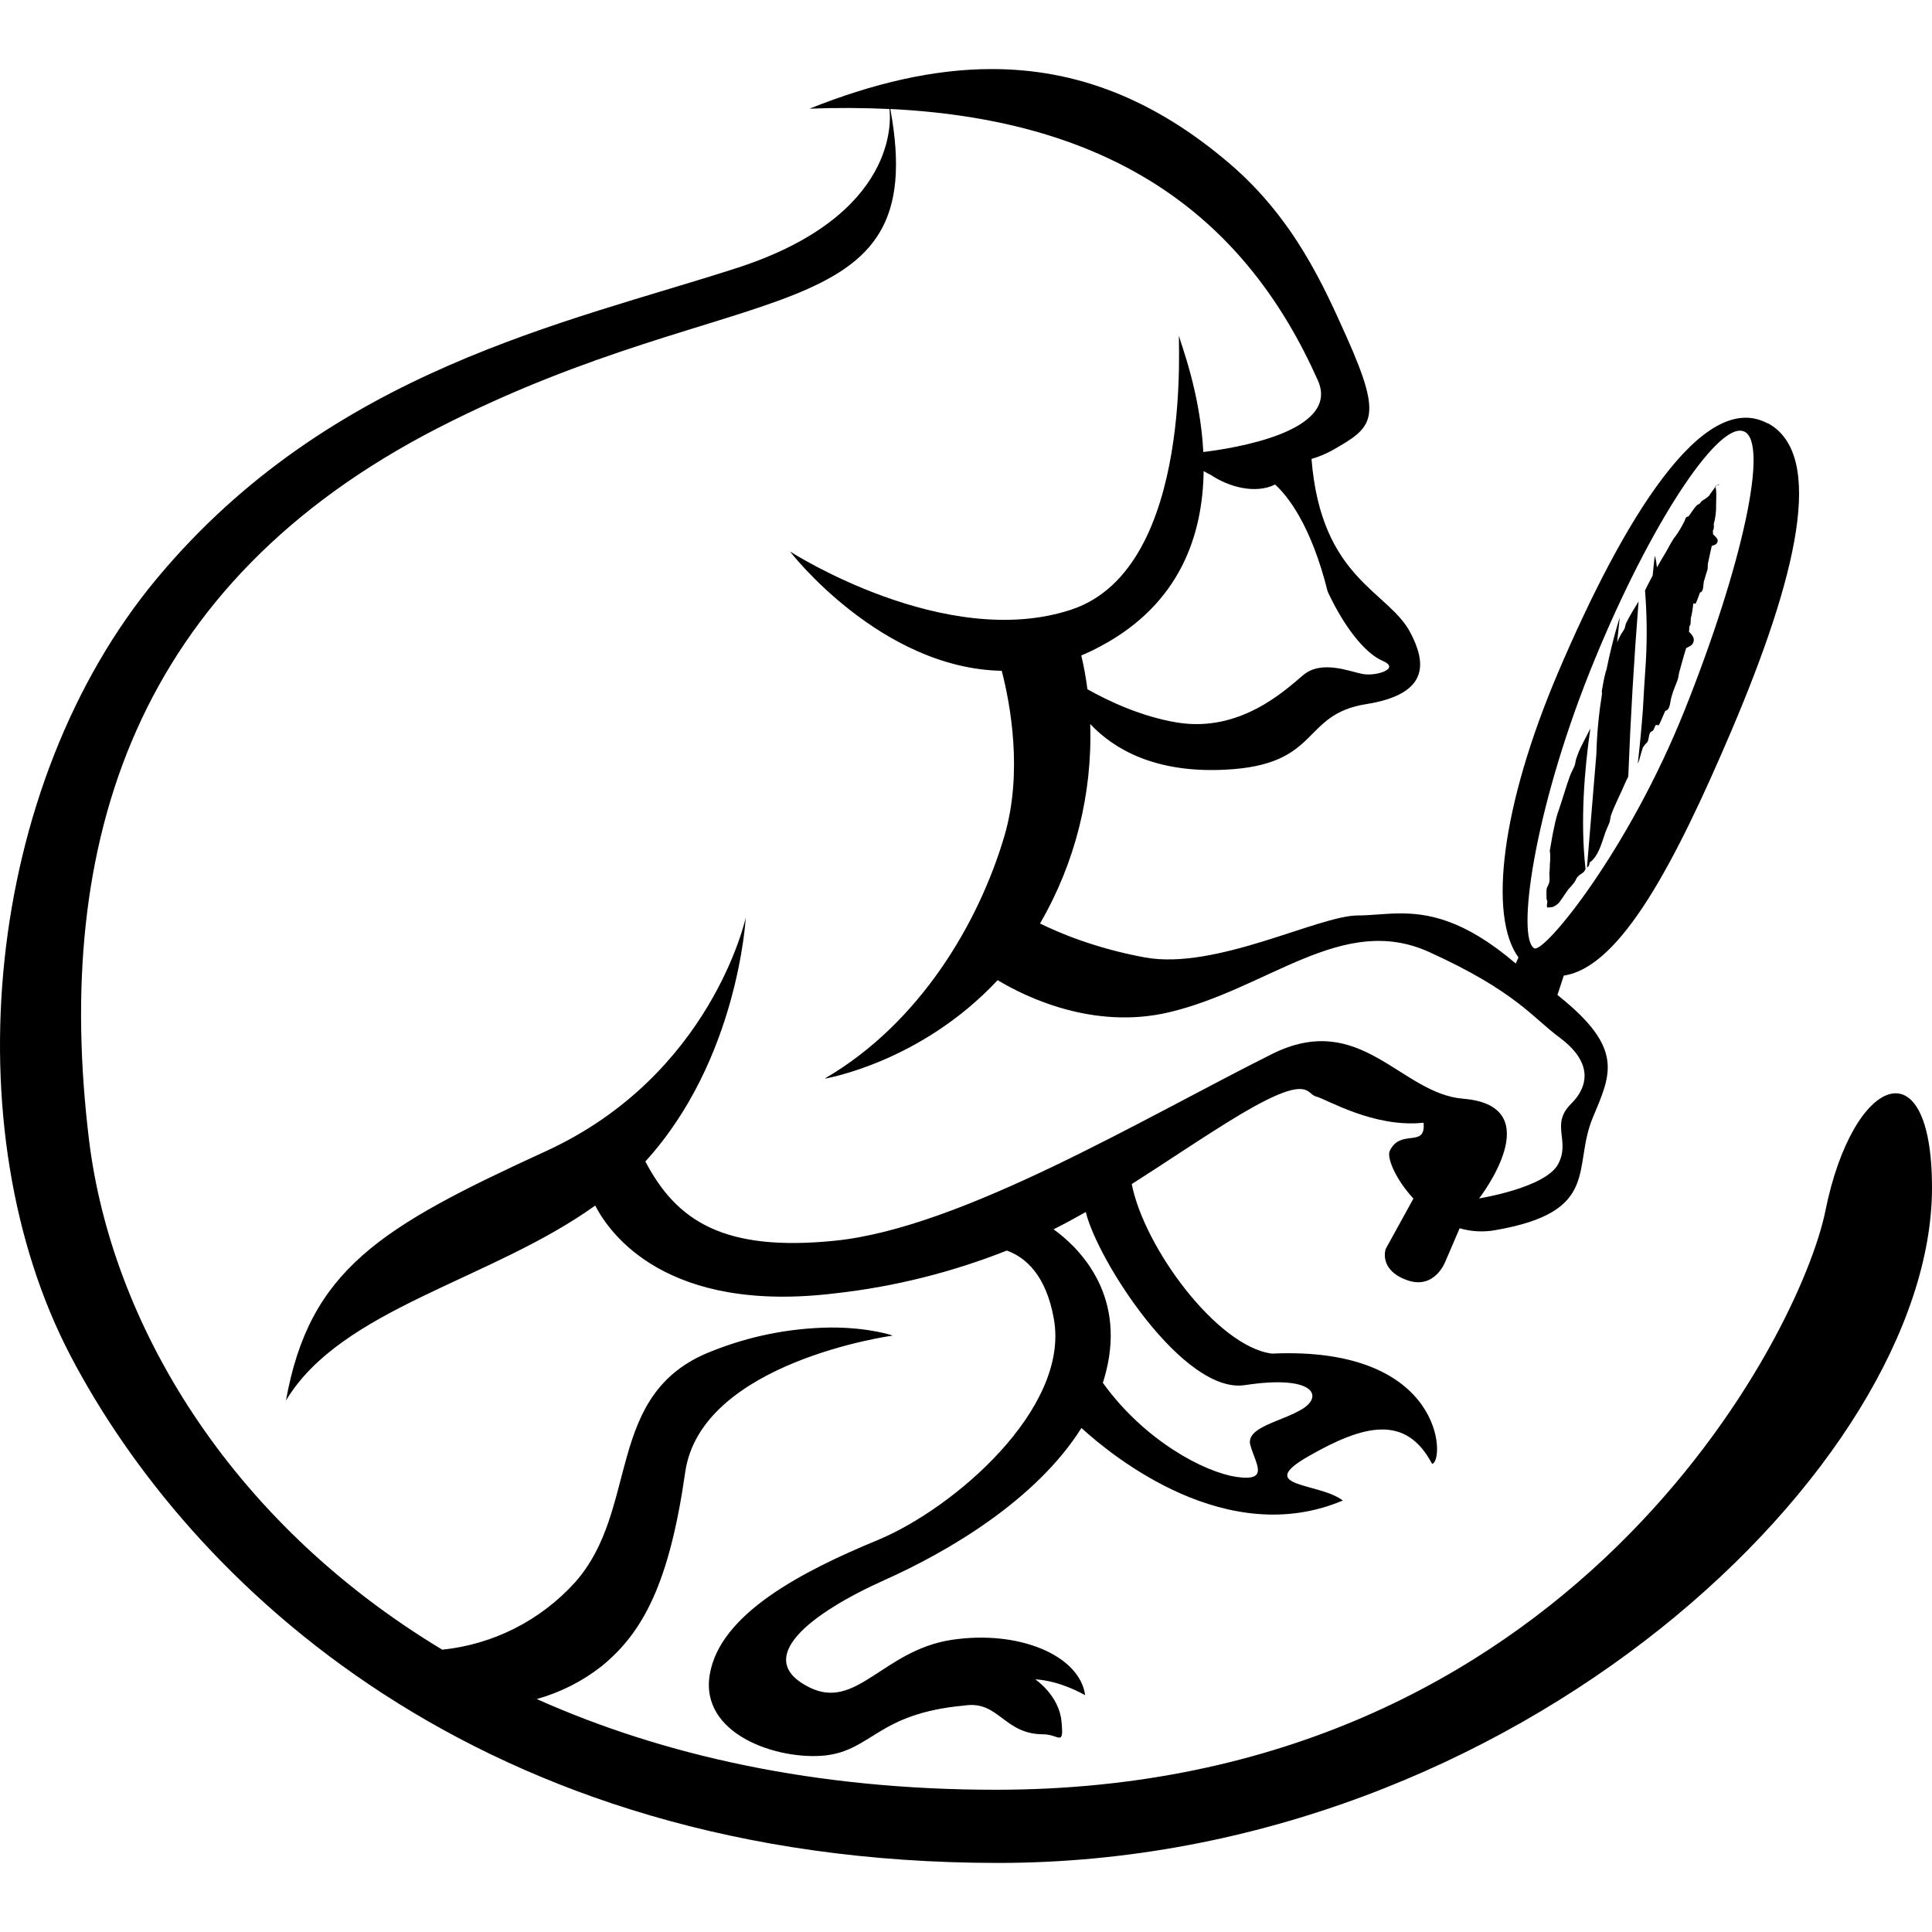
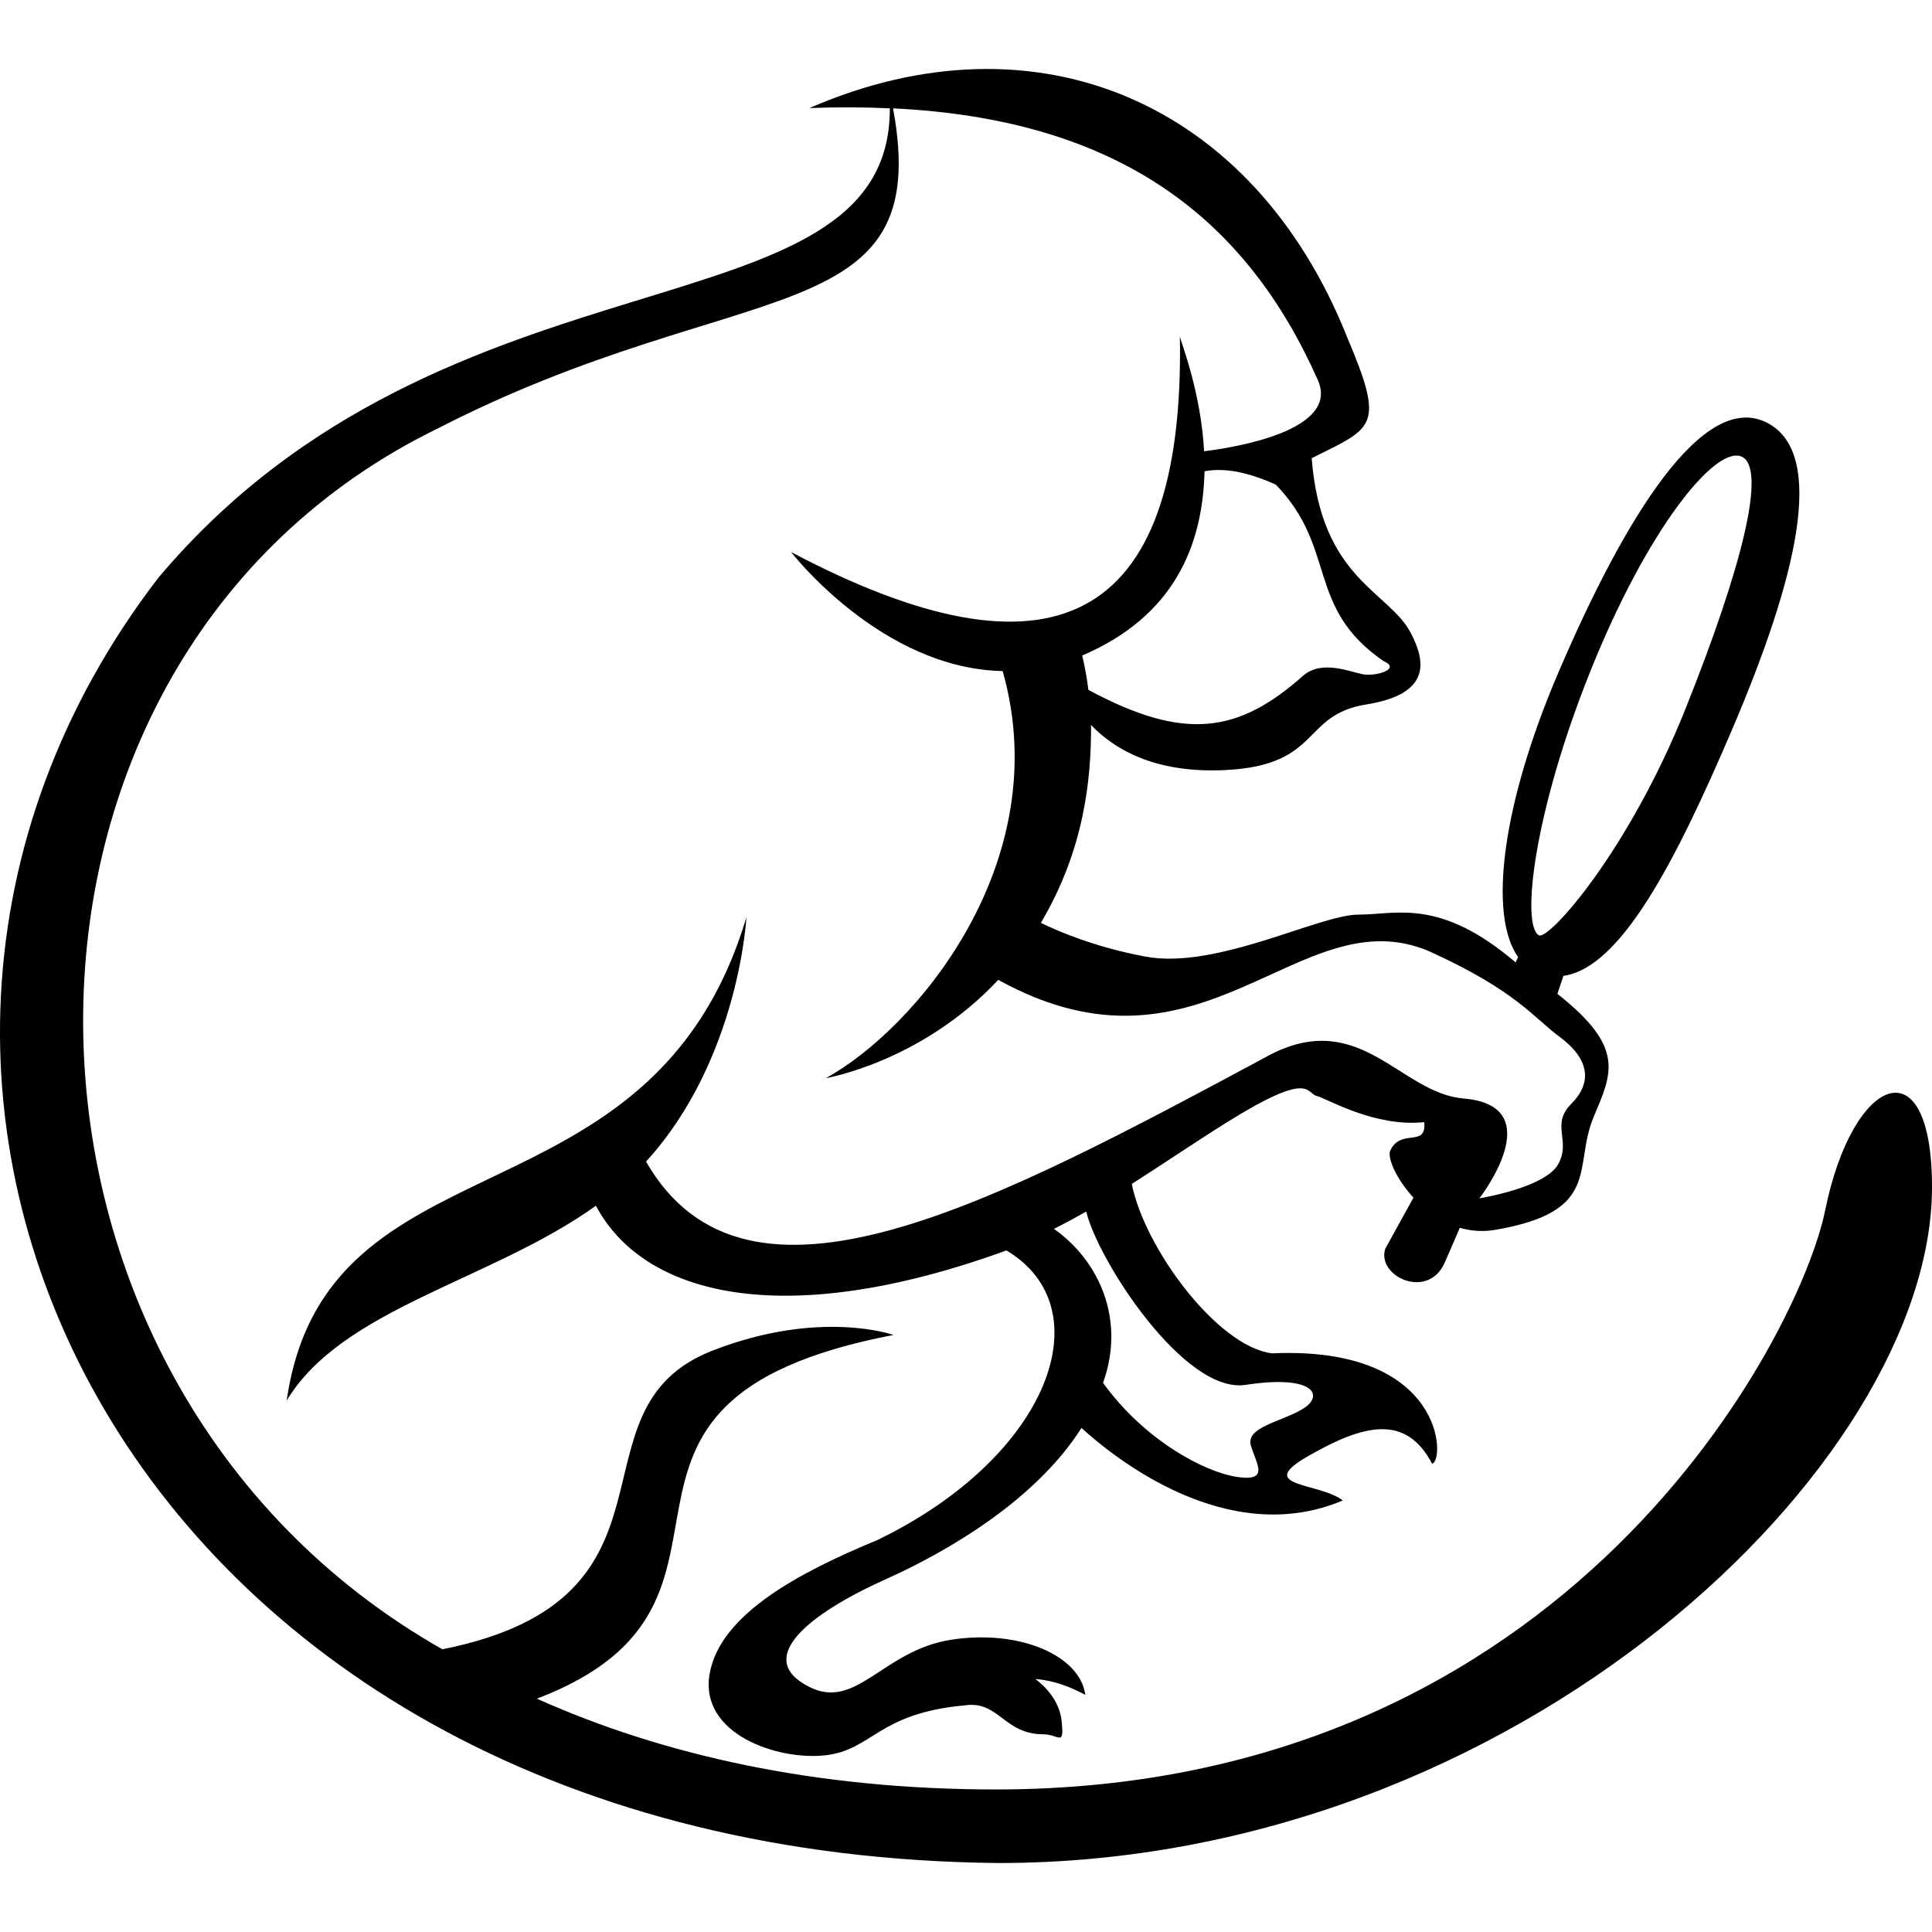
- <svg xmlns="http://www.w3.org/2000/svg" width="24" height="24" viewBox="0 0 24 24">
-   <path fill="currentColor" d="M12.313.858c1.044-.002 2.016.364 2.966 1.178c.799.685 1.167 1.52 1.453 2.159c.455 1.018.321 1.112-.18 1.398a1.27 1.27 0 0 1-.26.108c.12 1.502.962 1.637 1.232 2.165c.176.34.262.752-.553.881c-.819.13-.552.76-1.763.815c-.864.041-1.372-.257-1.665-.568a4.639 4.639 0 0 1-.623 2.478c.21.104.67.306 1.305.422c.881.16 2.155-.522 2.644-.522c.153 0 .313-.022.49-.025c.374-.007.827.072 1.47.622l.034-.075c-.376-.515-.212-1.885.49-3.535c.811-1.904 1.803-3.534 2.606-3.099v-.004c.725.392.36 1.916-.45 3.82c-.697 1.636-1.377 2.939-2.083 3.043l-.079.241c.834.662.667.978.441 1.52c-.262.619.114 1.175-1.222 1.403a.969.969 0 0 1-.434-.025c-.098.232-.177.412-.177.412s-.13.357-.478.232c-.357-.13-.263-.388-.263-.388l.344-.625c-.214-.231-.327-.492-.297-.586c.133-.294.455-.031.423-.356c-.619.066-1.206-.294-1.336-.326c-.13-.031-.066-.325-1.109.326c-.414.258-.794.517-1.18.762c.153.784 1.057 2.016 1.74 2.106c2.152-.098 2.152 1.34 1.991 1.37c-.325-.618-.846-.489-1.532-.097s.13.325.423.552c-1.437.608-2.848-.537-3.247-.901c-.568.903-1.673 1.543-2.438 1.885c-.944.423-1.65.983-.944 1.336c.588.294.913-.455 1.763-.588c.846-.13 1.599.196 1.665.686c-.356-.196-.619-.196-.619-.196s.294.196.325.52c.032.326-.03.162-.227.162c-.49 0-.552-.424-.98-.357c-1.077.098-1.14.552-1.727.62c-.588.062-1.567-.26-1.434-1.012c.13-.748 1.14-1.273 2.088-1.665c.944-.392 2.382-1.63 2.186-2.743c-.096-.546-.351-.768-.585-.852c-.683.27-1.4.45-2.13.531c-2.1.257-2.804-.742-2.983-1.09c-1.302.933-3.153 1.275-3.842 2.422c.294-1.63 1.175-2.155 3.232-3.099c2.052-.942 2.478-2.891 2.48-2.901v-.006v.006c-.002.03-.101 1.773-1.247 3.03c.39.746.984 1.125 2.36.984c1.567-.16 3.828-1.52 5.419-2.316c1.109-.556 1.598.49 2.382.553c1.09.09.196 1.238.196 1.238s.819-.13.98-.423c.16-.294-.099-.49.16-.749c.262-.262.227-.556-.145-.83c-.33-.243-.537-.568-1.614-1.058c-1.078-.49-1.994.454-3.233.748c-.932.22-1.77-.183-2.129-.399c-.956 1.024-2.141 1.222-2.141 1.222v-.004c1.175-.686 1.908-1.931 2.225-3.009c.234-.795.07-1.655-.033-2.052c-1.51-.03-2.627-1.478-2.627-1.478h.004s1.924 1.238 3.49.717c1.564-.521 1.305-3.554 1.337-3.393c.015.078.262.692.3 1.436c.367-.044 1.705-.25 1.424-.887c-.884-1.99-2.486-3.235-5.312-3.374c.518 2.805-1.864 2.038-5.616 3.961C1.687 7.243.653 10.448 1.107 14.17c.277 2.245 1.718 4.716 4.387 6.323a2.58 2.58 0 0 0 1.647-.834c.815-.913.356-2.35 1.696-2.872a4.109 4.109 0 0 1 1.472-.296c.491-.003.781.1.781.1s-2.382.325-2.578 1.697c-.196 1.371-.52 1.99-1.042 2.413c-.238.186-.51.324-.802.405c1.564.7 3.462 1.127 5.703 1.127c7.15 0 10-5.673 10.305-7.193c.34-1.681 1.324-2.08 1.324-.286c0 3.428-5.136 8.388-11.601 8.388c-6.465 0-10.054-3.495-11.523-6.3C-.594 14.032-.2 9.758 1.954 7.18c2.154-2.582 5.081-3.166 7.2-3.851c2.017-.653 1.91-1.86 1.895-1.975c-.33-.015-.662-.017-.993-.004c.796-.318 1.543-.491 2.257-.492m9.299 4.492c-.358.006-1.19 1.31-1.863 2.994c-.705 1.77-.909 3.314-.69 3.436c.122.067 1.168-1.203 1.873-2.97c.706-1.77 1.054-3.326.729-3.452a.126.126 0 0 0-.05-.008zm-6.66.502c-.01.779-.283 1.647-1.284 2.178c-.08.043-.158.08-.236.112a3.9 3.9 0 0 1 .076.42c.27.151.672.34 1.112.413c.784.129 1.34-.396 1.568-.588c.227-.192.572-.047.732-.016c.16.036.486-.062.259-.16c-.231-.098-.49-.44-.686-.862c-.208-.833-.5-1.19-.653-1.33c-.248.122-.579.029-.8-.12c-.03-.015-.06-.03-.088-.047m6.396.166h.014l-.036.014c-.006.004-.01.01-.015.016c.016.07.007.146.007.225a.806.806 0 0 1-.03.24c.006.015 0 .04 0 .059c-.019.024-.004.044-.009.064c.03.029.074.063.054.102c-.01.025-.04.035-.069.044c-.014.07-.034.147-.049.226c0 .02 0 .049-.004.068c-.015.05-.03.093-.045.147c-.01.044 0 .128-.048.137c-.02.05-.03.089-.054.138c-.01.004-.02-.005-.03 0v.001a1.04 1.04 0 0 1-.03.18c0 .02-.004.054-.004.078c-.025.034-.01.059-.02.088c.035.04.079.079.054.137c-.014.04-.054.05-.088.069c-.03.093-.059.206-.088.308c-.005.03-.01.064-.02.094c-.024.063-.054.127-.073.2c-.02.06-.015.167-.078.177c-.03.063-.045.112-.079.176c-.015.01-.024-.005-.039 0c-.015.02-.02.049-.034.069c-.01.01-.025.01-.035.024c-.02.03-.014.073-.034.118a.318.318 0 0 0-.054.063l-.005.01c-.023.062-.034.136-.062.196c.023-.197.045-.426.063-.662c.009-.17.022-.382.037-.599a6.43 6.43 0 0 0-.01-.89l.031-.063l.064-.123c.014-.151.026-.256.03-.24a.95.95 0 0 1 .023.14c.035-.061.071-.124.113-.193c.04-.069.074-.142.118-.196c.03-.04.078-.117.113-.19c.01-.025.01-.05.048-.055c.035-.044.064-.098.103-.137c.01-.01.025-.015.035-.02c.01-.01.014-.024.029-.034c.024-.02.069-.039.098-.078c.005-.01.01-.02.02-.03c.012-.015.03-.045.05-.068l-.001-.01l.017-.006a.062.062 0 0 1 .022-.014m-.993 1.453c-.057.724-.1 1.45-.128 2.175a1.87 1.87 0 0 0-.045.095c-.049.117-.122.254-.171.391l-.015.079c-.02.054-.049.107-.064.161c-.03.084-.068.23-.147.309c-.004.01-.024.02-.034.03c-.01.014-.005.034-.02.053l-.017.011l.117-1.412c.006-.26.033-.515.07-.746l-.003-.032c.015-.083.025-.147.049-.24l.01-.03c.078-.384.164-.645.164-.645l-.032.308c.012-.028.025-.056.04-.084c.014-.03.038-.054.053-.088c.005-.015.01-.04.015-.059c.046-.095.102-.184.158-.276m-.599 1.579c-.073.505-.127 1.15-.06 1.744c-.006.011-.01.023-.018.034c-.025.024-.06.039-.084.068c-.014.02-.024.05-.044.074a.98.98 0 0 1-.068.078l-.088.128a.212.212 0 0 1-.098.088c-.02.01-.05.005-.074.01c-.014-.02 0-.05 0-.074c0-.01-.01-.024-.01-.034c0-.03-.004-.084 0-.113c0-.03.025-.054.035-.098c.005-.034 0-.073 0-.112c0-.015.005-.035.005-.06c0-.029 0-.043.004-.083a.598.598 0 0 0-.004-.132c.02-.103.029-.186.058-.308c.01-.054.035-.152.06-.216c.019-.063.043-.127.063-.196c.02-.068.044-.137.068-.205c.015-.044.04-.084.06-.133c.009-.024.009-.053.019-.083c.02-.059.044-.122.073-.176l.083-.162zm-6.268 6.006c-.13.074-.263.146-.4.215c.283.203.905.778.65 1.775a2.183 2.183 0 0 1-.038.132c.525.729 1.273 1.112 1.657 1.168c.42.063.239-.164.176-.391c-.066-.228.392-.294.65-.455c.26-.164.13-.423-.716-.294c-.762.12-1.833-1.545-1.979-2.15" />
+ <svg xmlns="http://www.w3.org/2000/svg" width="1em" height="1em" viewBox="0 0 512 512">
+   <path fill="currentColor" d="M236.794 353.776s-19.495-6.962-48.04 4.177c-39.796 15.566-3.5 65.548-71.522 79.125c-126.013-71.54-127.52-262.162-.992-323.644c80.067-41.078 131.562-24.843 120.422-84.719c60.346 2.91 93.695 29.502 112.573 71.981c5.949 13.384-21.896 17.873-30.133 18.897c-.856-15.767-6.09-28.751-6.417-30.385c1.333 77.353-34.593 93.227-103.043 57.091c.003.004 23.854 30.919 56.076 31.54c14.392 50.934-23.46 95.094-46.852 107.88c0 0 25.292-4.239 45.686-26.049c54.536 30.161 79.77-22.335 114.274-7.543c22.976 10.444 27.448 17.442 34.463 22.627c8.007 5.92 8.703 12.183 3.133 17.754c-5.57 5.57.001 9.748-3.48 16.014c-3.482 6.266-20.887 9.05-20.887 9.05s19.084-24.518-4.177-26.455c-16.71-1.393-27.153-23.674-50.826-11.837c-73.944 39.693-139.166 74.986-165.845 28.56c24.646-27.043 26.6-64.764 26.6-64.764c-25.125 84.106-111.388 55.7-121.842 128.107c14.701-24.501 54.188-31.765 81.96-51.647c12.622 23.793 49.574 33.376 108.786 11.846c25.654 15.225 11.66 54.493-34.095 76.702c-20.19 8.355-41.774 19.494-44.56 35.508c-2.783 16.012 18.104 22.976 30.636 21.583c12.532-1.391 13.924-11.14 36.9-13.228c9.051-1.393 10.443 7.657 20.887 7.657c4.177 0 5.57 3.482 4.874-3.48c-.697-6.963-6.963-11.14-6.963-11.14s5.57 0 13.229 4.177c-1.392-10.444-17.406-17.406-35.508-14.621s-25.064 18.798-37.597 12.532c-15.049-7.525 0-19.494 20.19-28.544c16.26-7.29 39.736-20.906 51.9-40.11c8.644 7.892 38.697 32.147 69.246 19.223c-6.267-4.875-23.672-3.482-9.05-11.837c14.62-8.355 25.76-11.14 32.722 2.089c3.48-.696 3.48-31.33-42.47-29.242c-14.611-1.906-33.85-28.15-37.11-44.898c8.266-5.26 16.393-10.822 25.273-16.372c22.28-13.923 20.887-7.657 23.672-6.962s15.317 8.355 28.545 6.962c.697 6.964-6.265 1.393-9.05 7.66c-.662 1.984 1.695 7.461 6.2 12.35l-7.481 13.551c-2.343 7.45 11.664 13.816 15.902 3.34c0 0 1.71-3.849 3.863-8.91a20.6 20.6 0 0 0 9.365.555c28.546-4.873 20.539-16.71 26.11-29.937c4.888-11.612 8.43-18.399-9.614-32.599l1.594-4.781c15.13-2.1 29.62-30.01 44.572-64.967c17.37-40.61 25.064-73.104 9.687-81.46c-17.17-9.33-38.269 25.534-55.638 66.144c-14.99 35.042-18.519 64.203-10.63 75.308l-.646 1.417c-20.182-17.204-31.56-12.672-41.639-12.672c-10.443 0-37.597 14.62-56.395 11.14c-13.374-2.477-23.218-6.714-27.79-8.954c11.476-19.403 13.352-37.911 13.301-52.436c6.276 6.572 17.085 12.811 35.377 11.956c25.817-1.206 20.19-14.62 37.596-17.405s15.554-11.58 11.836-18.798c-5.833-11.322-23.827-14.213-26.345-46.455c16.4-8.194 19.563-8.081 9.374-32.133c-24.874-62.374-82.388-86.781-142.467-60.66c7.441-.28 14.532-.247 21.3.08c.162 62.013-117.302 33.192-193.966 124.547C-62.506 289.377 34.41 491.563 264.642 493.72C402.497 493.72 512 387.713 512 314.608c0-38.293-21.04-29.755-28.317 6.17c-6.567 32.427-67.261 153.447-219.736 153.447c-47.817 0-88.304-9.11-121.661-24.06c67.465-25.709 1.613-78.553 94.508-96.39m42.523-28.11a193 193 0 0 0 8.54-4.592c3.096 12.928 26.015 48.428 42.233 45.932c18.101-2.785 20.886 2.786 15.316 6.266c-5.57 3.482-15.316 4.875-13.924 9.748s5.221 9.748-3.83 8.355c-8.204-1.263-24.13-9.39-35.336-24.9c6.021-16.758-1.01-32.342-12.999-40.81m167.333-137.76c-15.101 37.732-36.232 61.414-38.834 59.959c-4.694-2.625-1.502-32.14 13.602-69.872c15.1-37.733 33.034-59.774 40.002-57.037s.331 29.217-14.77 66.95m-158.219-5.079a84 84 0 0 0-1.634-9.103c24.249-10.395 31.93-28.969 32.413-48.827c5.322-1.026 11.67.26 18.904 3.544c16.363 16.873 7.845 32.514 28.527 46.752c4.874 2.089-2.088 4.178-5.57 3.481c-3.481-.696-10.791-3.83-15.664.348c-17.162 15.257-31.429 17.544-56.976 3.805" />
</svg>
